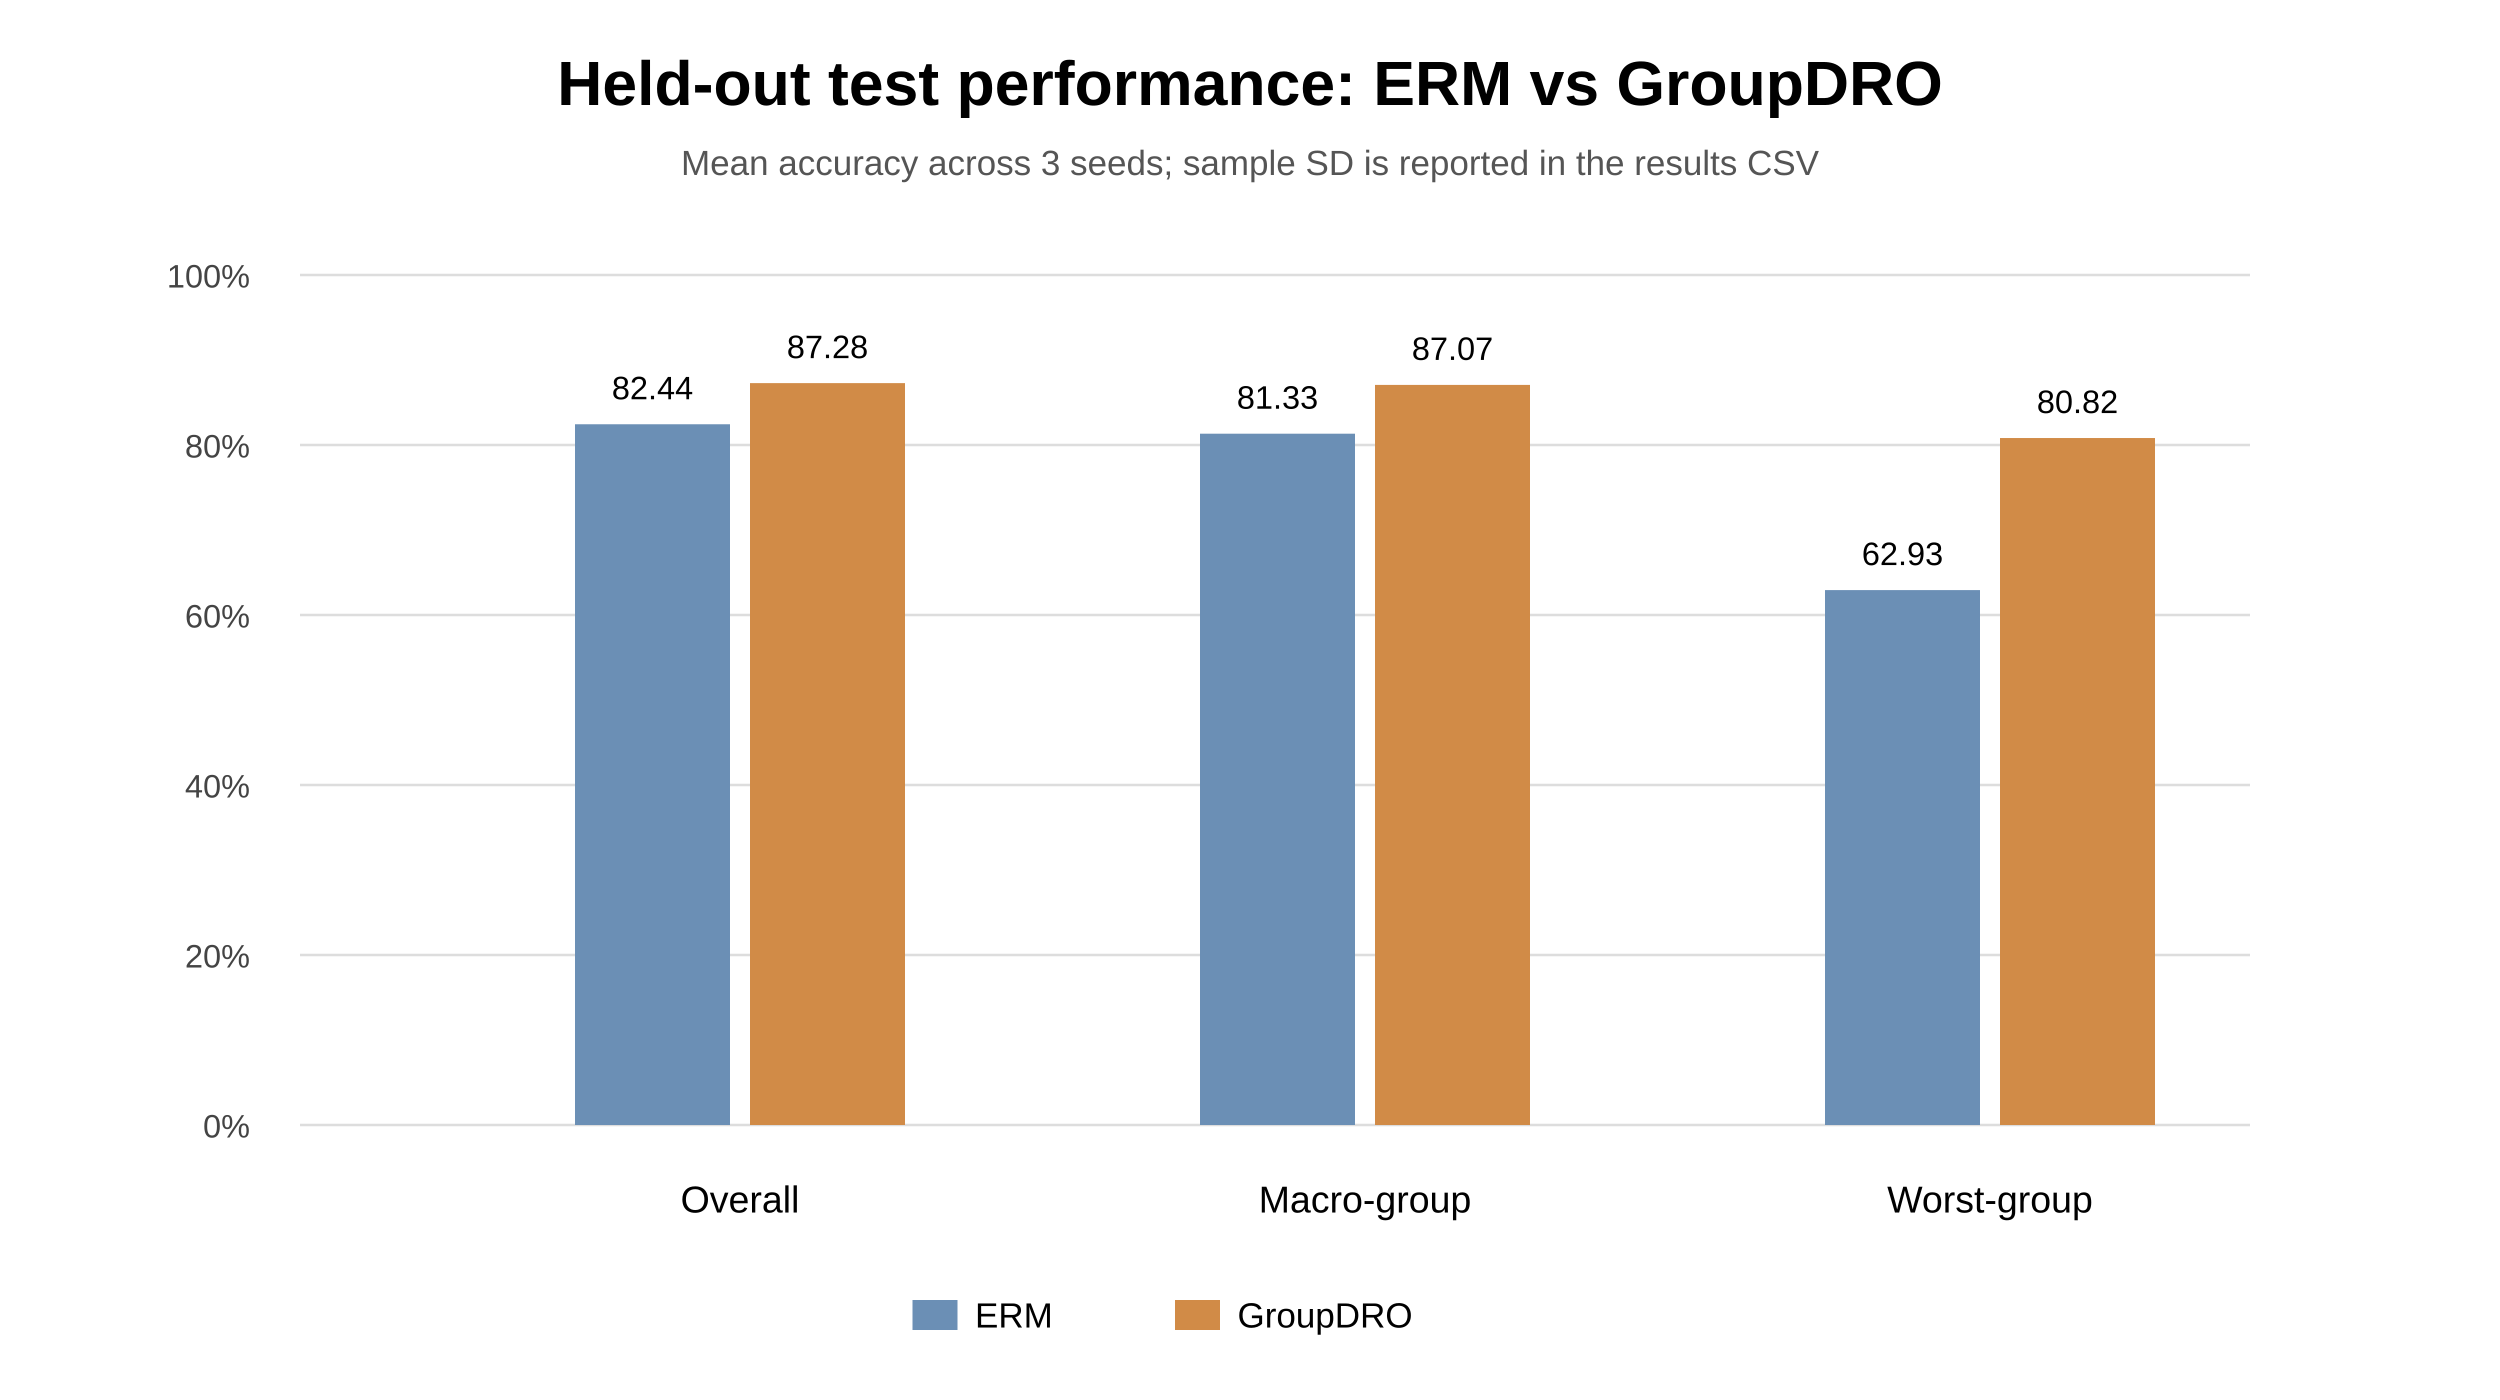
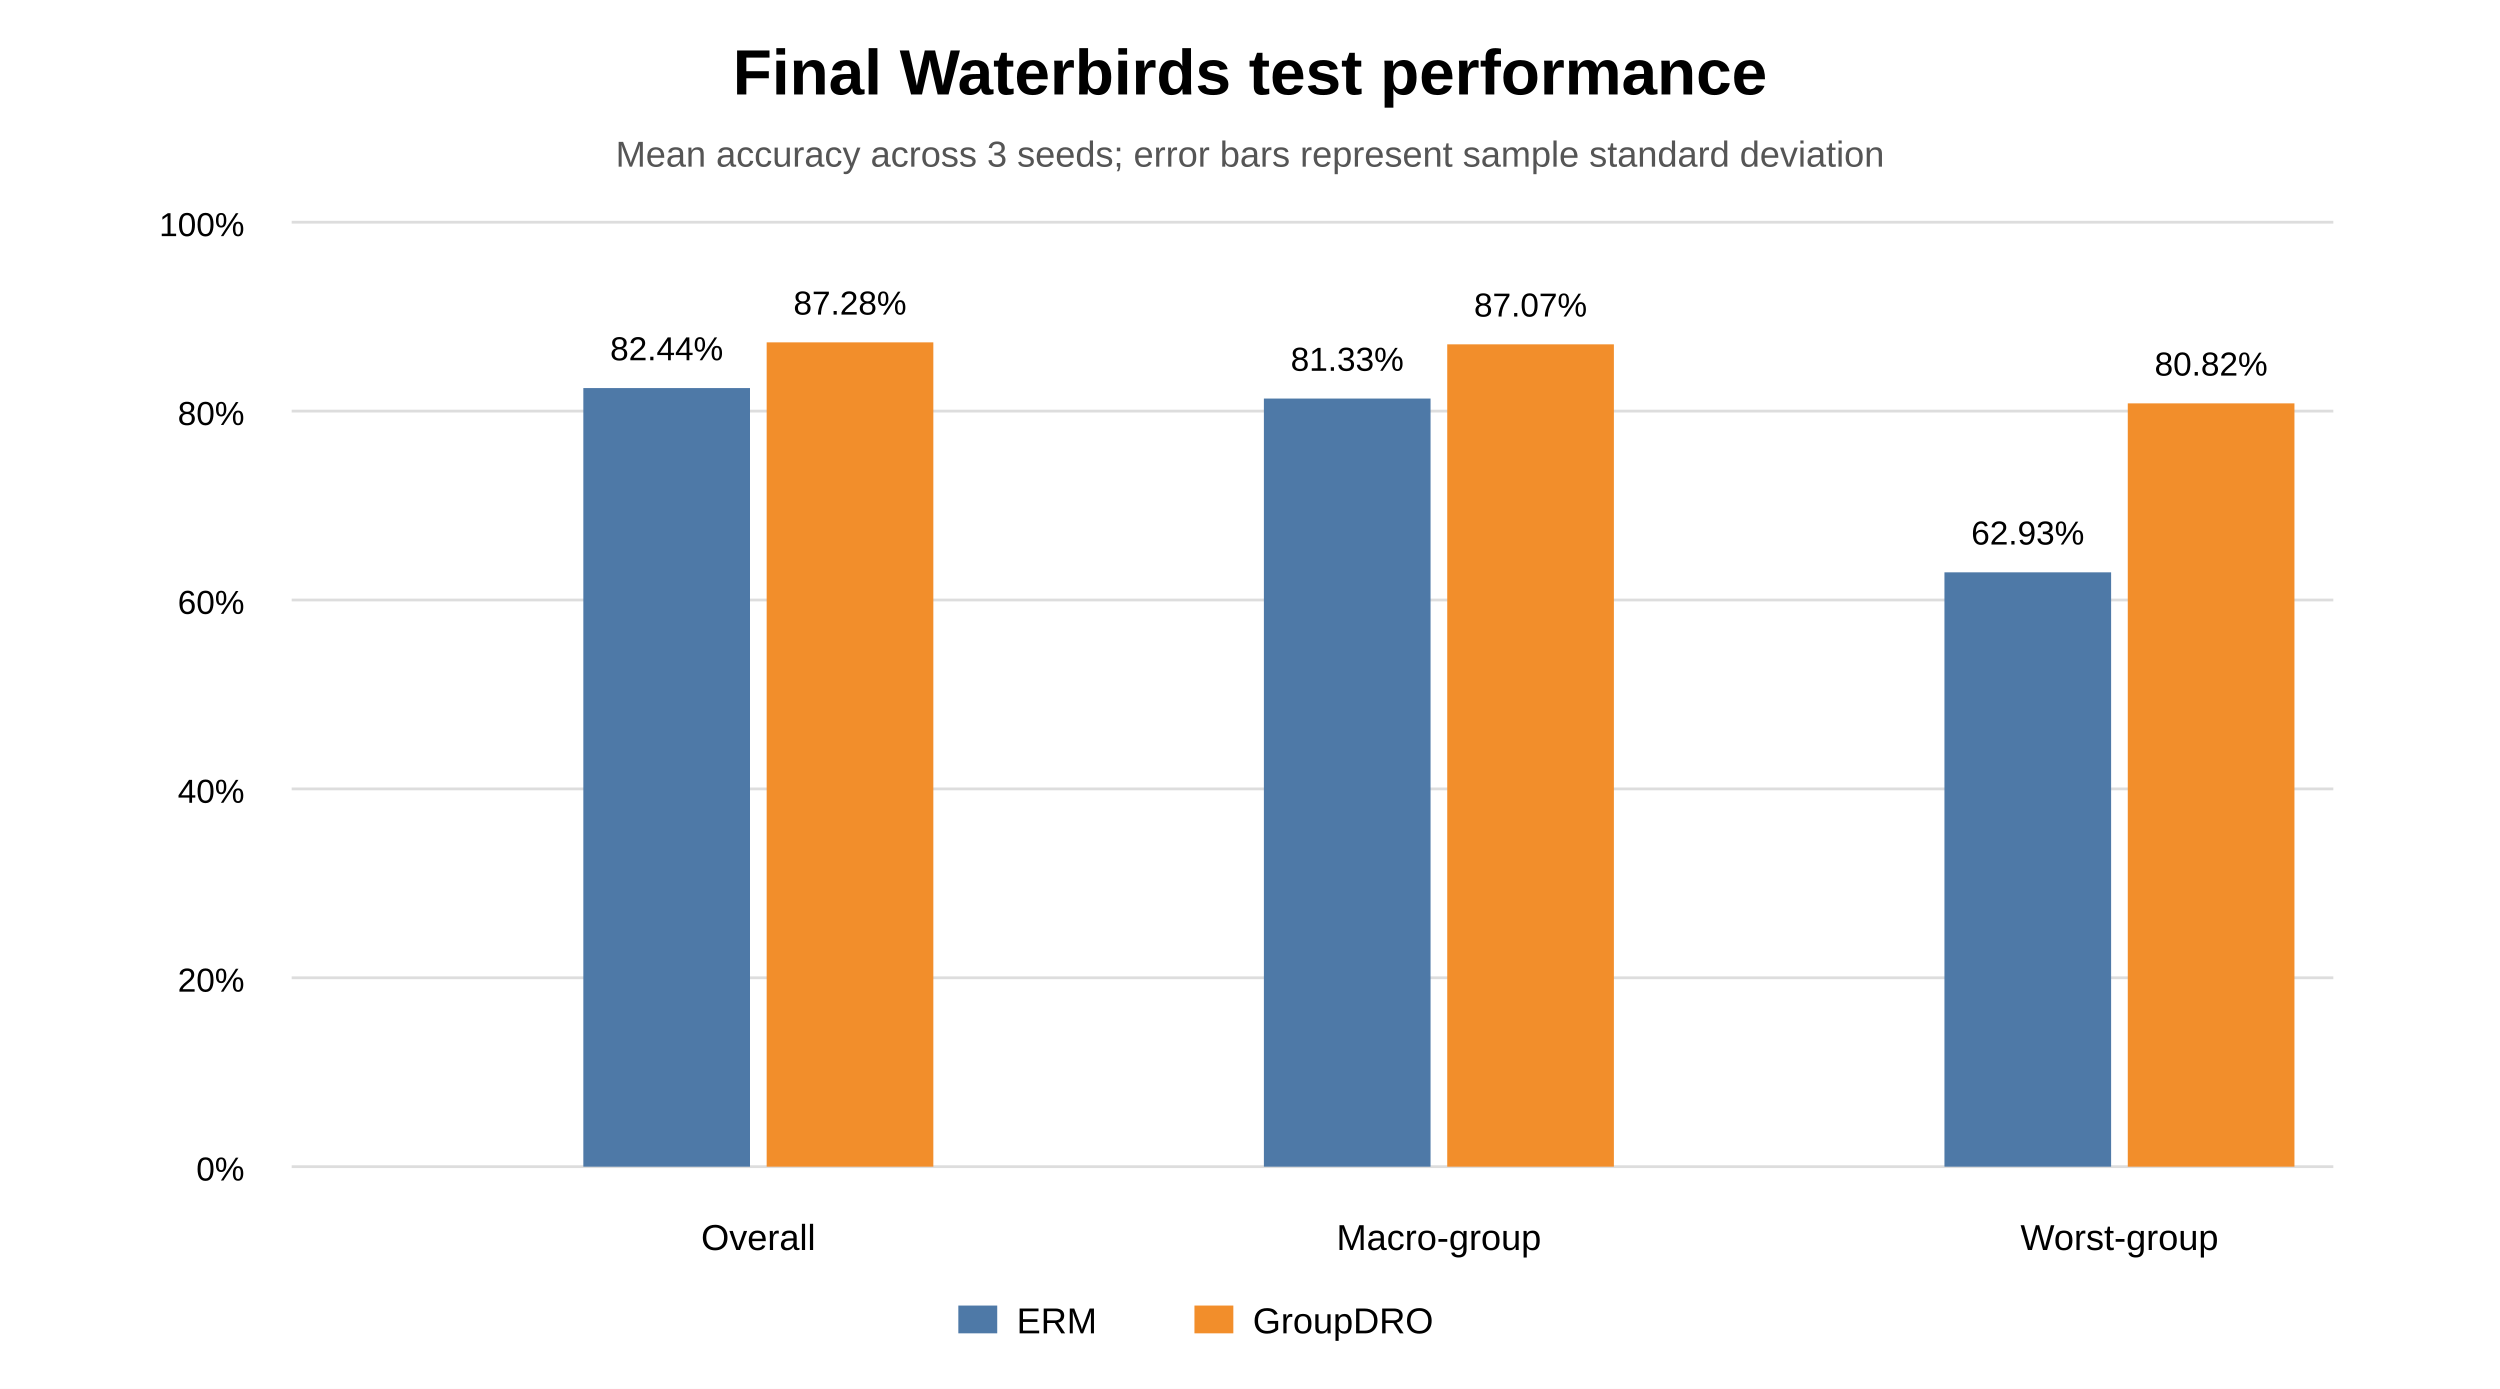
- <svg xmlns="http://www.w3.org/2000/svg" width="1000" height="560" viewBox="0 0 1000 560">
+ <svg xmlns="http://www.w3.org/2000/svg" width="900" height="500" viewBox="0 0 900 500">
  <rect width="100%" height="100%" fill="white" />
-   <text x="500" y="42" text-anchor="middle" font-family="Arial" font-size="25" font-weight="bold">Held-out test performance: ERM vs GroupDRO</text>
-   <text x="500" y="70" text-anchor="middle" font-family="Arial" font-size="14" fill="#555">Mean accuracy across 3 seeds; sample SD is reported in the results CSV</text>
-   <line x1="120" y1="450" x2="900" y2="450" stroke="#ddd" />
-   <text x="100" y="455" text-anchor="end" font-family="Arial" font-size="13" fill="#444">0%</text>
-   <line x1="120" y1="382" x2="900" y2="382" stroke="#ddd" />
-   <text x="100" y="387" text-anchor="end" font-family="Arial" font-size="13" fill="#444">20%</text>
-   <line x1="120" y1="314" x2="900" y2="314" stroke="#ddd" />
-   <text x="100" y="319" text-anchor="end" font-family="Arial" font-size="13" fill="#444">40%</text>
-   <line x1="120" y1="246" x2="900" y2="246" stroke="#ddd" />
-   <text x="100" y="251" text-anchor="end" font-family="Arial" font-size="13" fill="#444">60%</text>
-   <line x1="120" y1="178" x2="900" y2="178" stroke="#ddd" />
-   <text x="100" y="183" text-anchor="end" font-family="Arial" font-size="13" fill="#444">80%</text>
-   <line x1="120" y1="110" x2="900" y2="110" stroke="#ddd" />
-   <text x="100" y="115" text-anchor="end" font-family="Arial" font-size="13" fill="#444">100%</text>
-   <rect x="230" y="169.704" width="62" height="280.296" fill="#6b8fb5" />
-   <rect x="300" y="153.248" width="62" height="296.752" fill="#d18b47" />
-   <text x="261" y="159.704" text-anchor="middle" font-family="Arial" font-size="13">82.44</text>
-   <text x="331" y="143.248" text-anchor="middle" font-family="Arial" font-size="13">87.28</text>
-   <text x="296" y="485" text-anchor="middle" font-family="Arial" font-size="15">Overall</text>
-   <rect x="480" y="173.478" width="62" height="276.522" fill="#6b8fb5" />
-   <rect x="550" y="153.962" width="62" height="296.038" fill="#d18b47" />
-   <text x="511" y="163.478" text-anchor="middle" font-family="Arial" font-size="13">81.33</text>
-   <text x="581" y="143.962" text-anchor="middle" font-family="Arial" font-size="13">87.07</text>
-   <text x="546" y="485" text-anchor="middle" font-family="Arial" font-size="15">Macro-group</text>
-   <rect x="730" y="236.038" width="62" height="213.962" fill="#6b8fb5" />
-   <rect x="800" y="175.212" width="62" height="274.788" fill="#d18b47" />
-   <text x="761" y="226.038" text-anchor="middle" font-family="Arial" font-size="13">62.93</text>
-   <text x="831" y="165.212" text-anchor="middle" font-family="Arial" font-size="13">80.82</text>
-   <text x="796" y="485" text-anchor="middle" font-family="Arial" font-size="15">Worst-group</text>
-   <rect x="365" y="520" width="18" height="12" fill="#6b8fb5" />
-   <text x="390" y="531" font-family="Arial" font-size="14">ERM</text>
-   <rect x="470" y="520" width="18" height="12" fill="#d18b47" />
-   <text x="495" y="531" font-family="Arial" font-size="14">GroupDRO</text>
+   <text x="450" y="34" text-anchor="middle" font-family="Arial" font-size="23" font-weight="bold">Final Waterbirds test performance</text>
+   <text x="450" y="60" text-anchor="middle" font-family="Arial" font-size="13" fill="#555">Mean accuracy across 3 seeds; error bars represent sample standard deviation</text>
+   <line x1="105" y1="420" x2="840" y2="420" stroke="#ddd" />
+   <text x="88" y="425" text-anchor="end" font-family="Arial" font-size="12">0%</text>
+   <line x1="105" y1="352" x2="840" y2="352" stroke="#ddd" />
+   <text x="88" y="357" text-anchor="end" font-family="Arial" font-size="12">20%</text>
+   <line x1="105" y1="284" x2="840" y2="284" stroke="#ddd" />
+   <text x="88" y="289" text-anchor="end" font-family="Arial" font-size="12">40%</text>
+   <line x1="105" y1="216" x2="840" y2="216" stroke="#ddd" />
+   <text x="88" y="221" text-anchor="end" font-family="Arial" font-size="12">60%</text>
+   <line x1="105" y1="148" x2="840" y2="148" stroke="#ddd" />
+   <text x="88" y="153" text-anchor="end" font-family="Arial" font-size="12">80%</text>
+   <line x1="105" y1="80" x2="840" y2="80" stroke="#ddd" />
+   <text x="88" y="85" text-anchor="end" font-family="Arial" font-size="12">100%</text>
+   <rect x="210" y="139.704" width="60" height="280.296" fill="#4e79a7" />
+   <rect x="276" y="123.248" width="60" height="296.752" fill="#f28e2b" />
+   <text x="240" y="129.704" text-anchor="middle" font-family="Arial" font-size="12">82.44%</text>
+   <text x="306" y="113.248" text-anchor="middle" font-family="Arial" font-size="12">87.28%</text>
+   <text x="273" y="450" text-anchor="middle" font-family="Arial" font-size="13">Overall</text>
+   <rect x="455" y="143.478" width="60" height="276.522" fill="#4e79a7" />
+   <rect x="521" y="123.962" width="60" height="296.038" fill="#f28e2b" />
+   <text x="485" y="133.478" text-anchor="middle" font-family="Arial" font-size="12">81.33%</text>
+   <text x="551" y="113.962" text-anchor="middle" font-family="Arial" font-size="12">87.07%</text>
+   <text x="518" y="450" text-anchor="middle" font-family="Arial" font-size="13">Macro-group</text>
+   <rect x="700" y="206.038" width="60" height="213.962" fill="#4e79a7" />
+   <rect x="766" y="145.212" width="60" height="274.788" fill="#f28e2b" />
+   <text x="730" y="196.038" text-anchor="middle" font-family="Arial" font-size="12">62.93%</text>
+   <text x="796" y="135.212" text-anchor="middle" font-family="Arial" font-size="12">80.82%</text>
+   <text x="763" y="450" text-anchor="middle" font-family="Arial" font-size="13">Worst-group</text>
+   <rect x="345" y="470" width="14" height="10" fill="#4e79a7" />
+   <text x="366" y="480" font-family="Arial" font-size="13">ERM</text>
+   <rect x="430" y="470" width="14" height="10" fill="#f28e2b" />
+   <text x="451" y="480" font-family="Arial" font-size="13">GroupDRO</text>
</svg>
